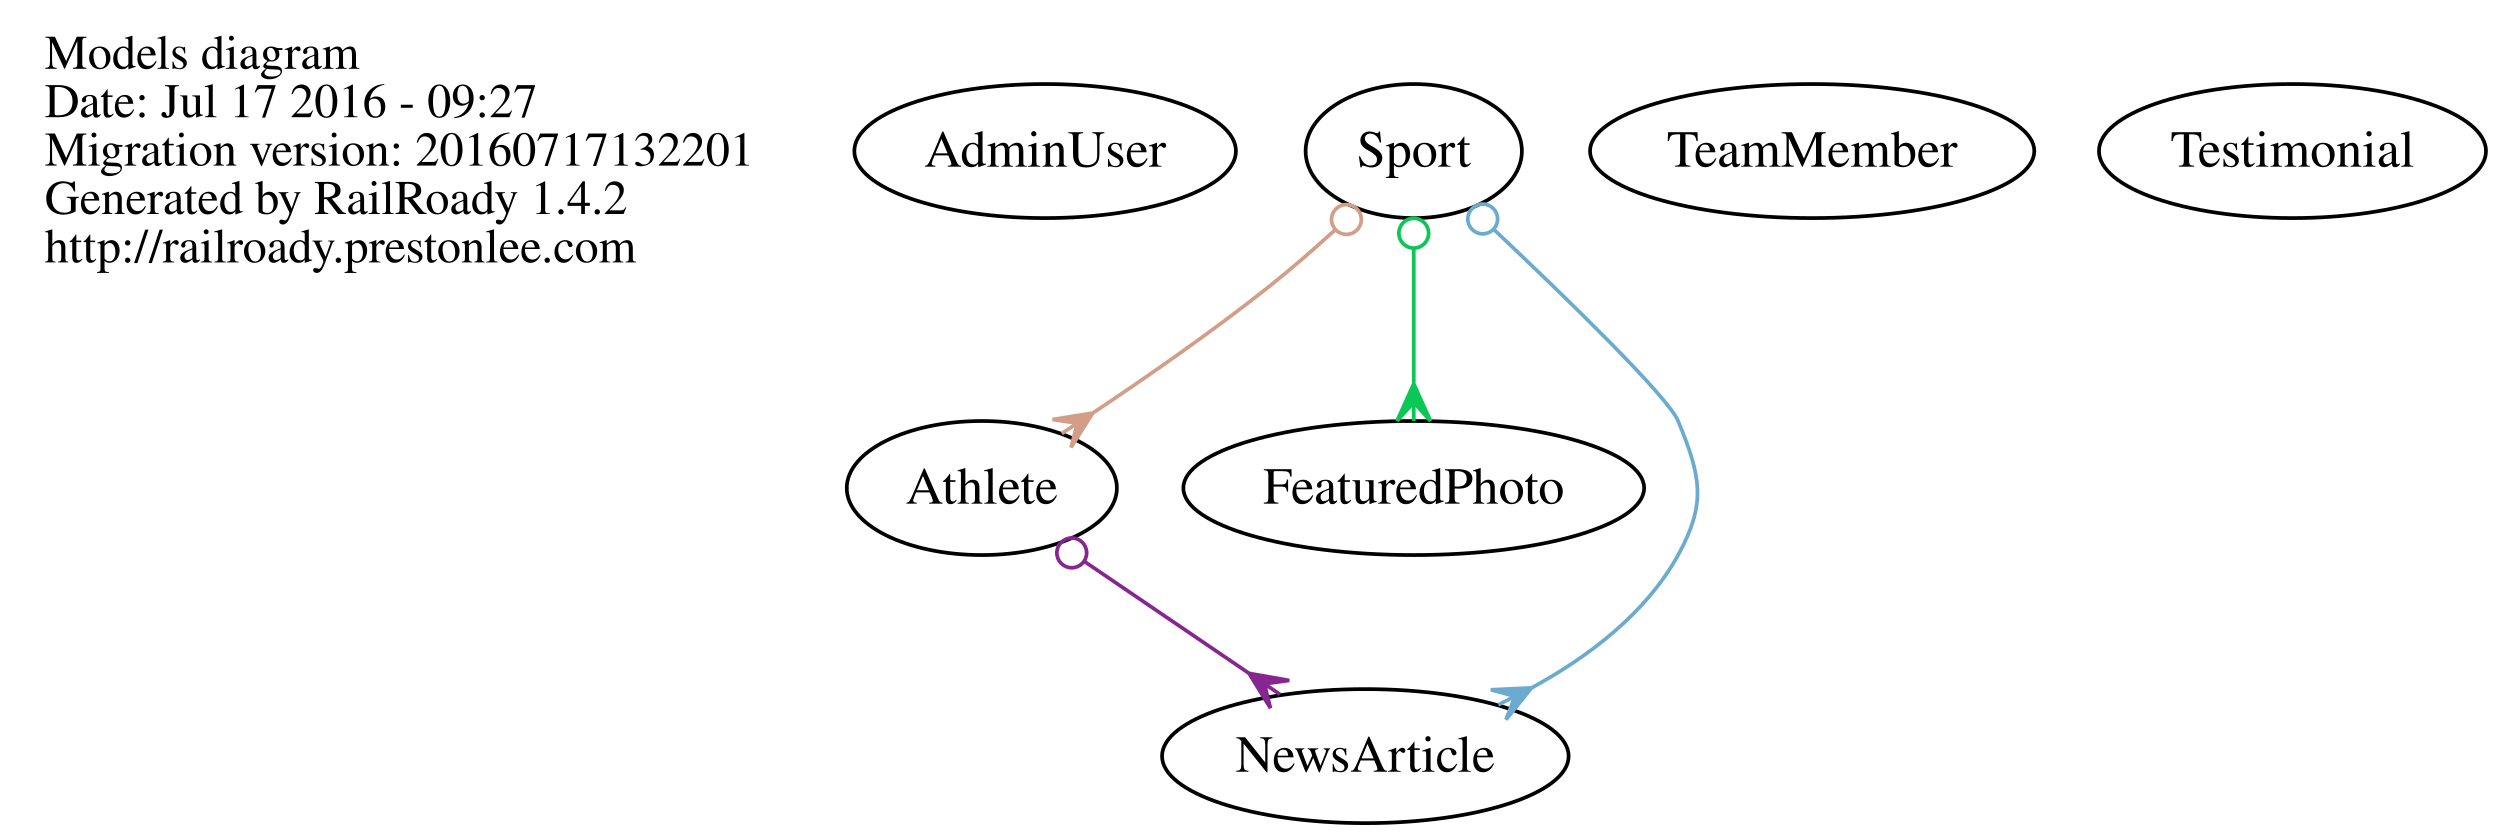
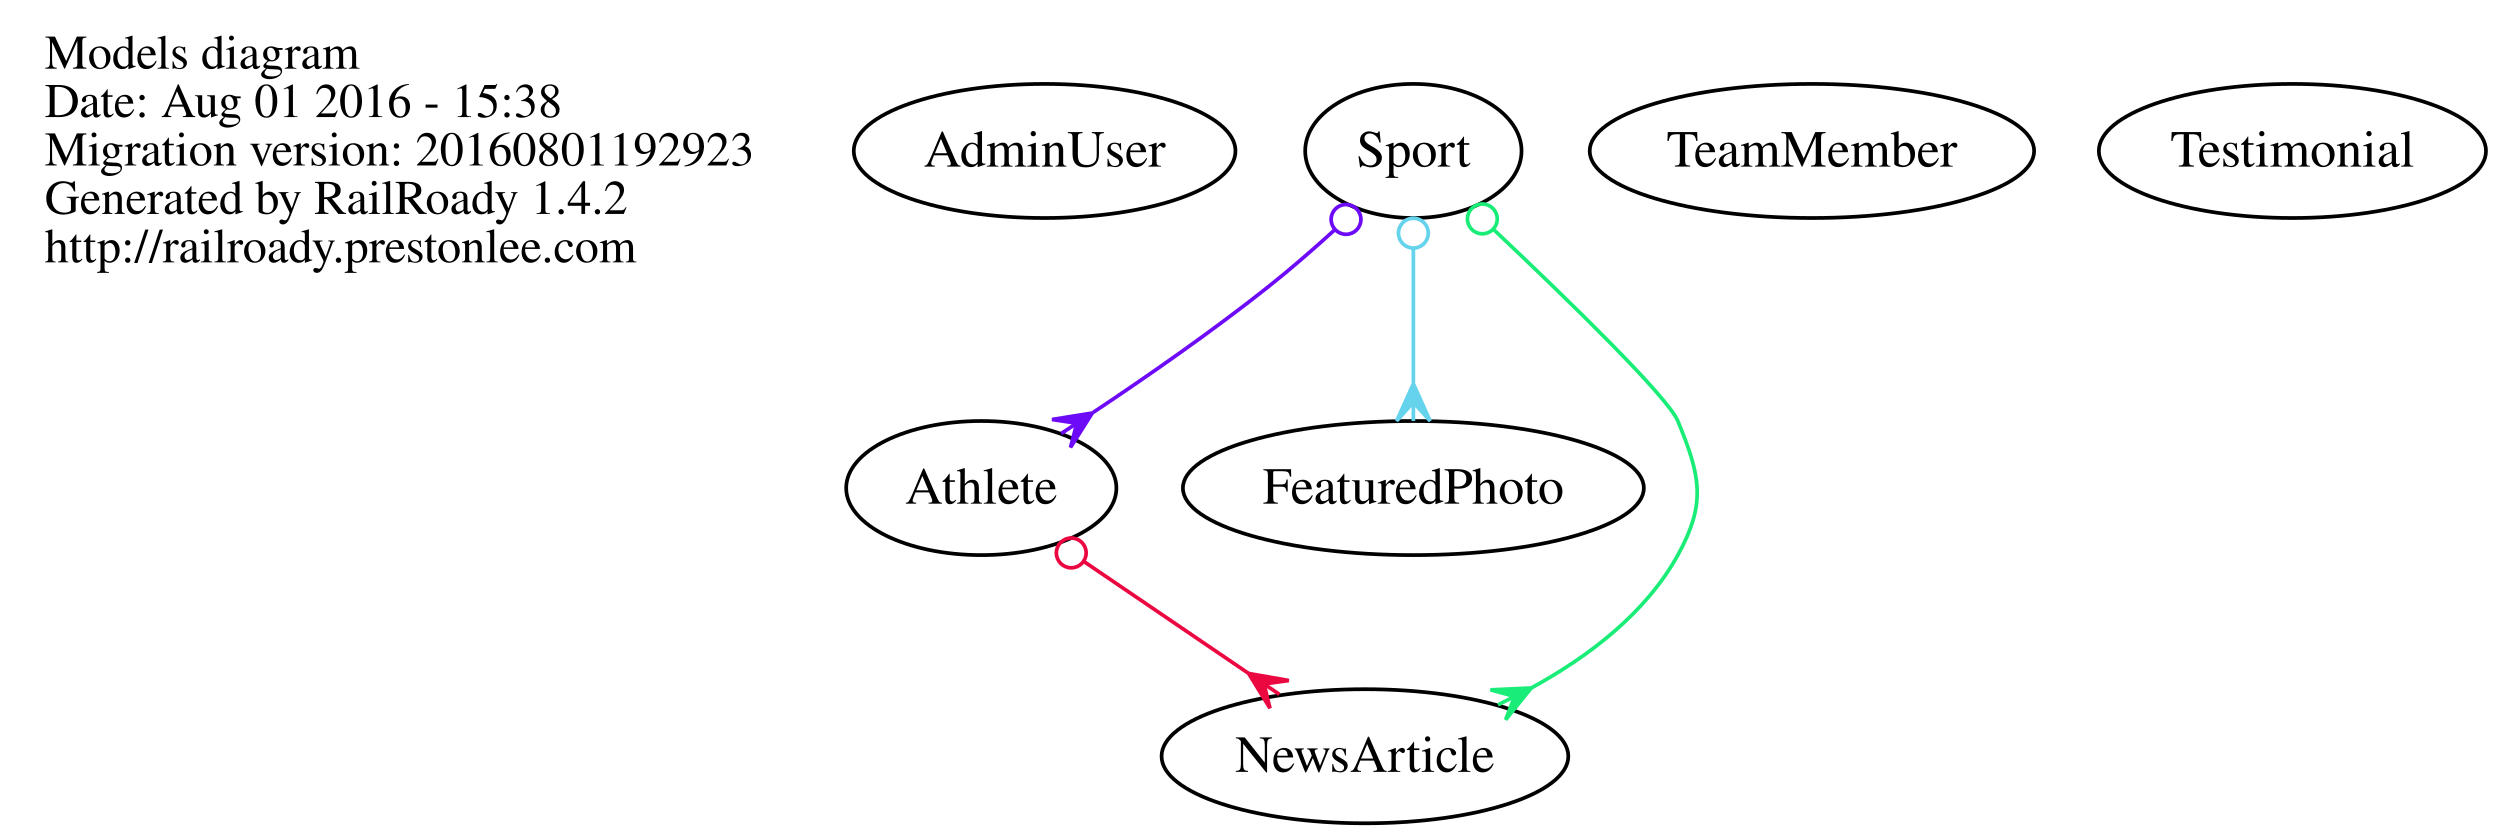
- <svg xmlns="http://www.w3.org/2000/svg" width="671pt" height="225pt" viewBox="0.00 0.00 671.42 225.00">
+ <svg xmlns="http://www.w3.org/2000/svg" width="671pt" height="225pt" viewBox="0.00 0.00 671.18 225.00">
  <g id="graph0" class="graph" transform="scale(1 1) rotate(0) translate(4 221)">
-     <polygon fill="none" stroke="none" points="-4,4 -4,-221 667.421,-221 667.421,4 -4,4" />
+     <polygon fill="none" stroke="none" points="-4,4 -4,-221 667.183,-221 667.183,4 -4,4" />
    <g id="node1" class="node">
      <text text-anchor="start" x="8" y="-202.6" font-family="Times,serif" font-size="13.00">Models diagram</text>
-       <text text-anchor="start" x="8" y="-189.6" font-family="Times,serif" font-size="13.00">Date: Jul 17 2016 - 09:27</text>
-       <text text-anchor="start" x="8" y="-176.6" font-family="Times,serif" font-size="13.00">Migration version: 20160717132201</text>
+       <text text-anchor="start" x="8" y="-189.6" font-family="Times,serif" font-size="13.00">Date: Aug 01 2016 - 15:38</text>
+       <text text-anchor="start" x="8" y="-176.6" font-family="Times,serif" font-size="13.00">Migration version: 20160801192923</text>
      <text text-anchor="start" x="8" y="-163.6" font-family="Times,serif" font-size="13.00">Generated by RailRoady 1.4.2</text>
      <text text-anchor="start" x="8" y="-150.6" font-family="Times,serif" font-size="13.00">http://railroady.prestonlee.com</text>
    </g>
    <g id="node2" class="node">
-       <ellipse fill="none" stroke="black" cx="276.688" cy="-180.5" rx="51.242" ry="18" />
-       <text text-anchor="middle" x="276.688" y="-176.3" font-family="Times,serif" font-size="14.00">AdminUser</text>
+       <ellipse fill="none" stroke="black" cx="276.45" cy="-180.5" rx="51.242" ry="18" />
+       <text text-anchor="middle" x="276.45" y="-176.3" font-family="Times,serif" font-size="14.00">AdminUser</text>
    </g>
    <g id="node3" class="node">
-       <ellipse fill="none" stroke="black" cx="259.688" cy="-90" rx="36.273" ry="18" />
-       <text text-anchor="middle" x="259.688" y="-85.8" font-family="Times,serif" font-size="14.00">Athlete</text>
+       <ellipse fill="none" stroke="black" cx="259.45" cy="-90" rx="36.273" ry="18" />
+       <text text-anchor="middle" x="259.45" y="-85.8" font-family="Times,serif" font-size="14.00">Athlete</text>
    </g>
    <g id="node5" class="node">
-       <ellipse fill="none" stroke="black" cx="362.688" cy="-18" rx="54.599" ry="18" />
-       <text text-anchor="middle" x="362.688" y="-13.8" font-family="Times,serif" font-size="14.00">NewsArticle</text>
+       <ellipse fill="none" stroke="black" cx="362.45" cy="-18" rx="54.599" ry="18" />
+       <text text-anchor="middle" x="362.45" y="-13.8" font-family="Times,serif" font-size="14.00">NewsArticle</text>
    </g>
    <g id="edge1" class="edge">
-       <path fill="none" stroke="#872690" d="M287.276,-70.251C300.852,-61.024 317.278,-49.861 331.329,-40.312" />
-       <ellipse fill="none" stroke="#872690" cx="283.84" cy="-72.586" rx="4" ry="4" />
-       <polygon fill="#872690" stroke="#872690" points="331.454,-40.227 342.254,-38.328 335.589,-37.416 339.725,-34.606 339.725,-34.606 339.725,-34.606 335.589,-37.416 337.195,-30.884 331.454,-40.227 331.454,-40.227" />
+       <path fill="none" stroke="#eb0841" d="M287.038,-70.251C300.614,-61.024 317.04,-49.861 331.091,-40.312" />
+       <ellipse fill="none" stroke="#eb0841" cx="283.602" cy="-72.586" rx="4" ry="4" />
+       <polygon fill="#eb0841" stroke="#eb0841" points="331.216,-40.227 342.016,-38.328 335.351,-37.416 339.487,-34.606 339.487,-34.606 339.487,-34.606 335.351,-37.416 336.957,-30.884 331.216,-40.227 331.216,-40.227" />
    </g>
    <g id="node4" class="node">
-       <ellipse fill="none" stroke="black" cx="375.688" cy="-90" rx="61.874" ry="18" />
-       <text text-anchor="middle" x="375.688" y="-85.8" font-family="Times,serif" font-size="14.00">FeaturedPhoto</text>
+       <ellipse fill="none" stroke="black" cx="375.45" cy="-90" rx="61.874" ry="18" />
+       <text text-anchor="middle" x="375.45" y="-85.8" font-family="Times,serif" font-size="14.00">FeaturedPhoto</text>
    </g>
    <g id="node6" class="node">
-       <ellipse fill="none" stroke="black" cx="375.688" cy="-180.5" rx="29.043" ry="18" />
-       <text text-anchor="middle" x="375.688" y="-176.3" font-family="Times,serif" font-size="14.00">Sport</text>
+       <ellipse fill="none" stroke="black" cx="375.45" cy="-180.5" rx="29.043" ry="18" />
+       <text text-anchor="middle" x="375.45" y="-176.3" font-family="Times,serif" font-size="14.00">Sport</text>
    </g>
    <g id="edge2" class="edge">
-       <path fill="none" stroke="#d39d88" d="M354.631,-159.379C348.941,-154.208 342.693,-148.764 336.688,-144 321.737,-132.139 304.274,-119.992 289.762,-110.324" />
-       <ellipse fill="none" stroke="#d39d88" cx="357.609" cy="-162.125" rx="4" ry="4" />
-       <polygon fill="#d39d88" stroke="#d39d88" points="289.505,-110.154 283.633,-100.893 285.33,-107.402 281.156,-104.649 281.156,-104.649 281.156,-104.649 285.33,-107.402 278.679,-108.406 289.505,-110.154 289.505,-110.154" />
+       <path fill="none" stroke="#6d0af7" d="M354.393,-159.379C348.703,-154.208 342.455,-148.764 336.45,-144 321.499,-132.139 304.036,-119.992 289.524,-110.324" />
+       <ellipse fill="none" stroke="#6d0af7" cx="357.371" cy="-162.125" rx="4" ry="4" />
+       <polygon fill="#6d0af7" stroke="#6d0af7" points="289.267,-110.154 283.395,-100.893 285.092,-107.402 280.918,-104.649 280.918,-104.649 280.918,-104.649 285.092,-107.402 278.441,-108.406 289.267,-110.154 289.267,-110.154" />
    </g>
    <g id="edge3" class="edge">
-       <path fill="none" stroke="#0ac756" d="M375.688,-154.189C375.688,-142.971 375.688,-129.752 375.688,-118.311" />
-       <ellipse fill="none" stroke="#0ac756" cx="375.688" cy="-158.436" rx="4" ry="4" />
-       <polygon fill="#0ac756" stroke="#0ac756" points="375.688,-118.011 380.188,-108.011 375.688,-113.011 375.688,-108.011 375.688,-108.011 375.688,-108.011 375.688,-113.011 371.188,-108.011 375.688,-118.011 375.688,-118.011" />
+       <path fill="none" stroke="#66d3ed" d="M375.45,-154.189C375.45,-142.971 375.45,-129.752 375.45,-118.311" />
+       <ellipse fill="none" stroke="#66d3ed" cx="375.45" cy="-158.436" rx="4" ry="4" />
+       <polygon fill="#66d3ed" stroke="#66d3ed" points="375.45,-118.011 379.95,-108.011 375.45,-113.011 375.45,-108.011 375.45,-108.011 375.45,-108.011 375.45,-113.011 370.95,-108.011 375.45,-118.011 375.45,-118.011" />
    </g>
    <g id="edge4" class="edge">
-       <path fill="none" stroke="#6cabd0" d="M397.215,-159.43C417.122,-140.618 444.03,-114.449 446.688,-108 452.785,-93.207 454.414,-86.011 446.688,-72 438.056,-56.348 422.643,-44.682 407.355,-36.34" />
-       <ellipse fill="none" stroke="#6cabd0" cx="394.208" cy="-162.26" rx="4" ry="4" />
-       <polygon fill="#6cabd0" stroke="#6cabd0" points="407.338,-36.332 400.456,-27.794 402.879,-34.07 398.42,-31.808 398.42,-31.808 398.42,-31.808 402.879,-34.07 396.384,-35.821 407.338,-36.332 407.338,-36.332" />
+       <path fill="none" stroke="#1aed77" d="M396.977,-159.43C416.884,-140.618 443.792,-114.449 446.45,-108 452.547,-93.207 454.176,-86.011 446.45,-72 437.818,-56.348 422.405,-44.682 407.117,-36.34" />
+       <ellipse fill="none" stroke="#1aed77" cx="393.97" cy="-162.26" rx="4" ry="4" />
+       <polygon fill="#1aed77" stroke="#1aed77" points="407.1,-36.332 400.218,-27.794 402.641,-34.07 398.182,-31.808 398.182,-31.808 398.182,-31.808 402.641,-34.07 396.146,-35.821 407.1,-36.332 407.1,-36.332" />
    </g>
    <g id="node7" class="node">
-       <ellipse fill="none" stroke="black" cx="482.688" cy="-180.5" rx="59.659" ry="18" />
-       <text text-anchor="middle" x="482.688" y="-176.3" font-family="Times,serif" font-size="14.00">TeamMember</text>
+       <ellipse fill="none" stroke="black" cx="482.45" cy="-180.5" rx="59.659" ry="18" />
+       <text text-anchor="middle" x="482.45" y="-176.3" font-family="Times,serif" font-size="14.00">TeamMember</text>
    </g>
    <g id="node8" class="node">
-       <ellipse fill="none" stroke="black" cx="611.688" cy="-180.5" rx="51.968" ry="18" />
-       <text text-anchor="middle" x="611.688" y="-176.3" font-family="Times,serif" font-size="14.00">Testimonial</text>
+       <ellipse fill="none" stroke="black" cx="611.45" cy="-180.5" rx="51.968" ry="18" />
+       <text text-anchor="middle" x="611.45" y="-176.3" font-family="Times,serif" font-size="14.00">Testimonial</text>
    </g>
  </g>
</svg>
